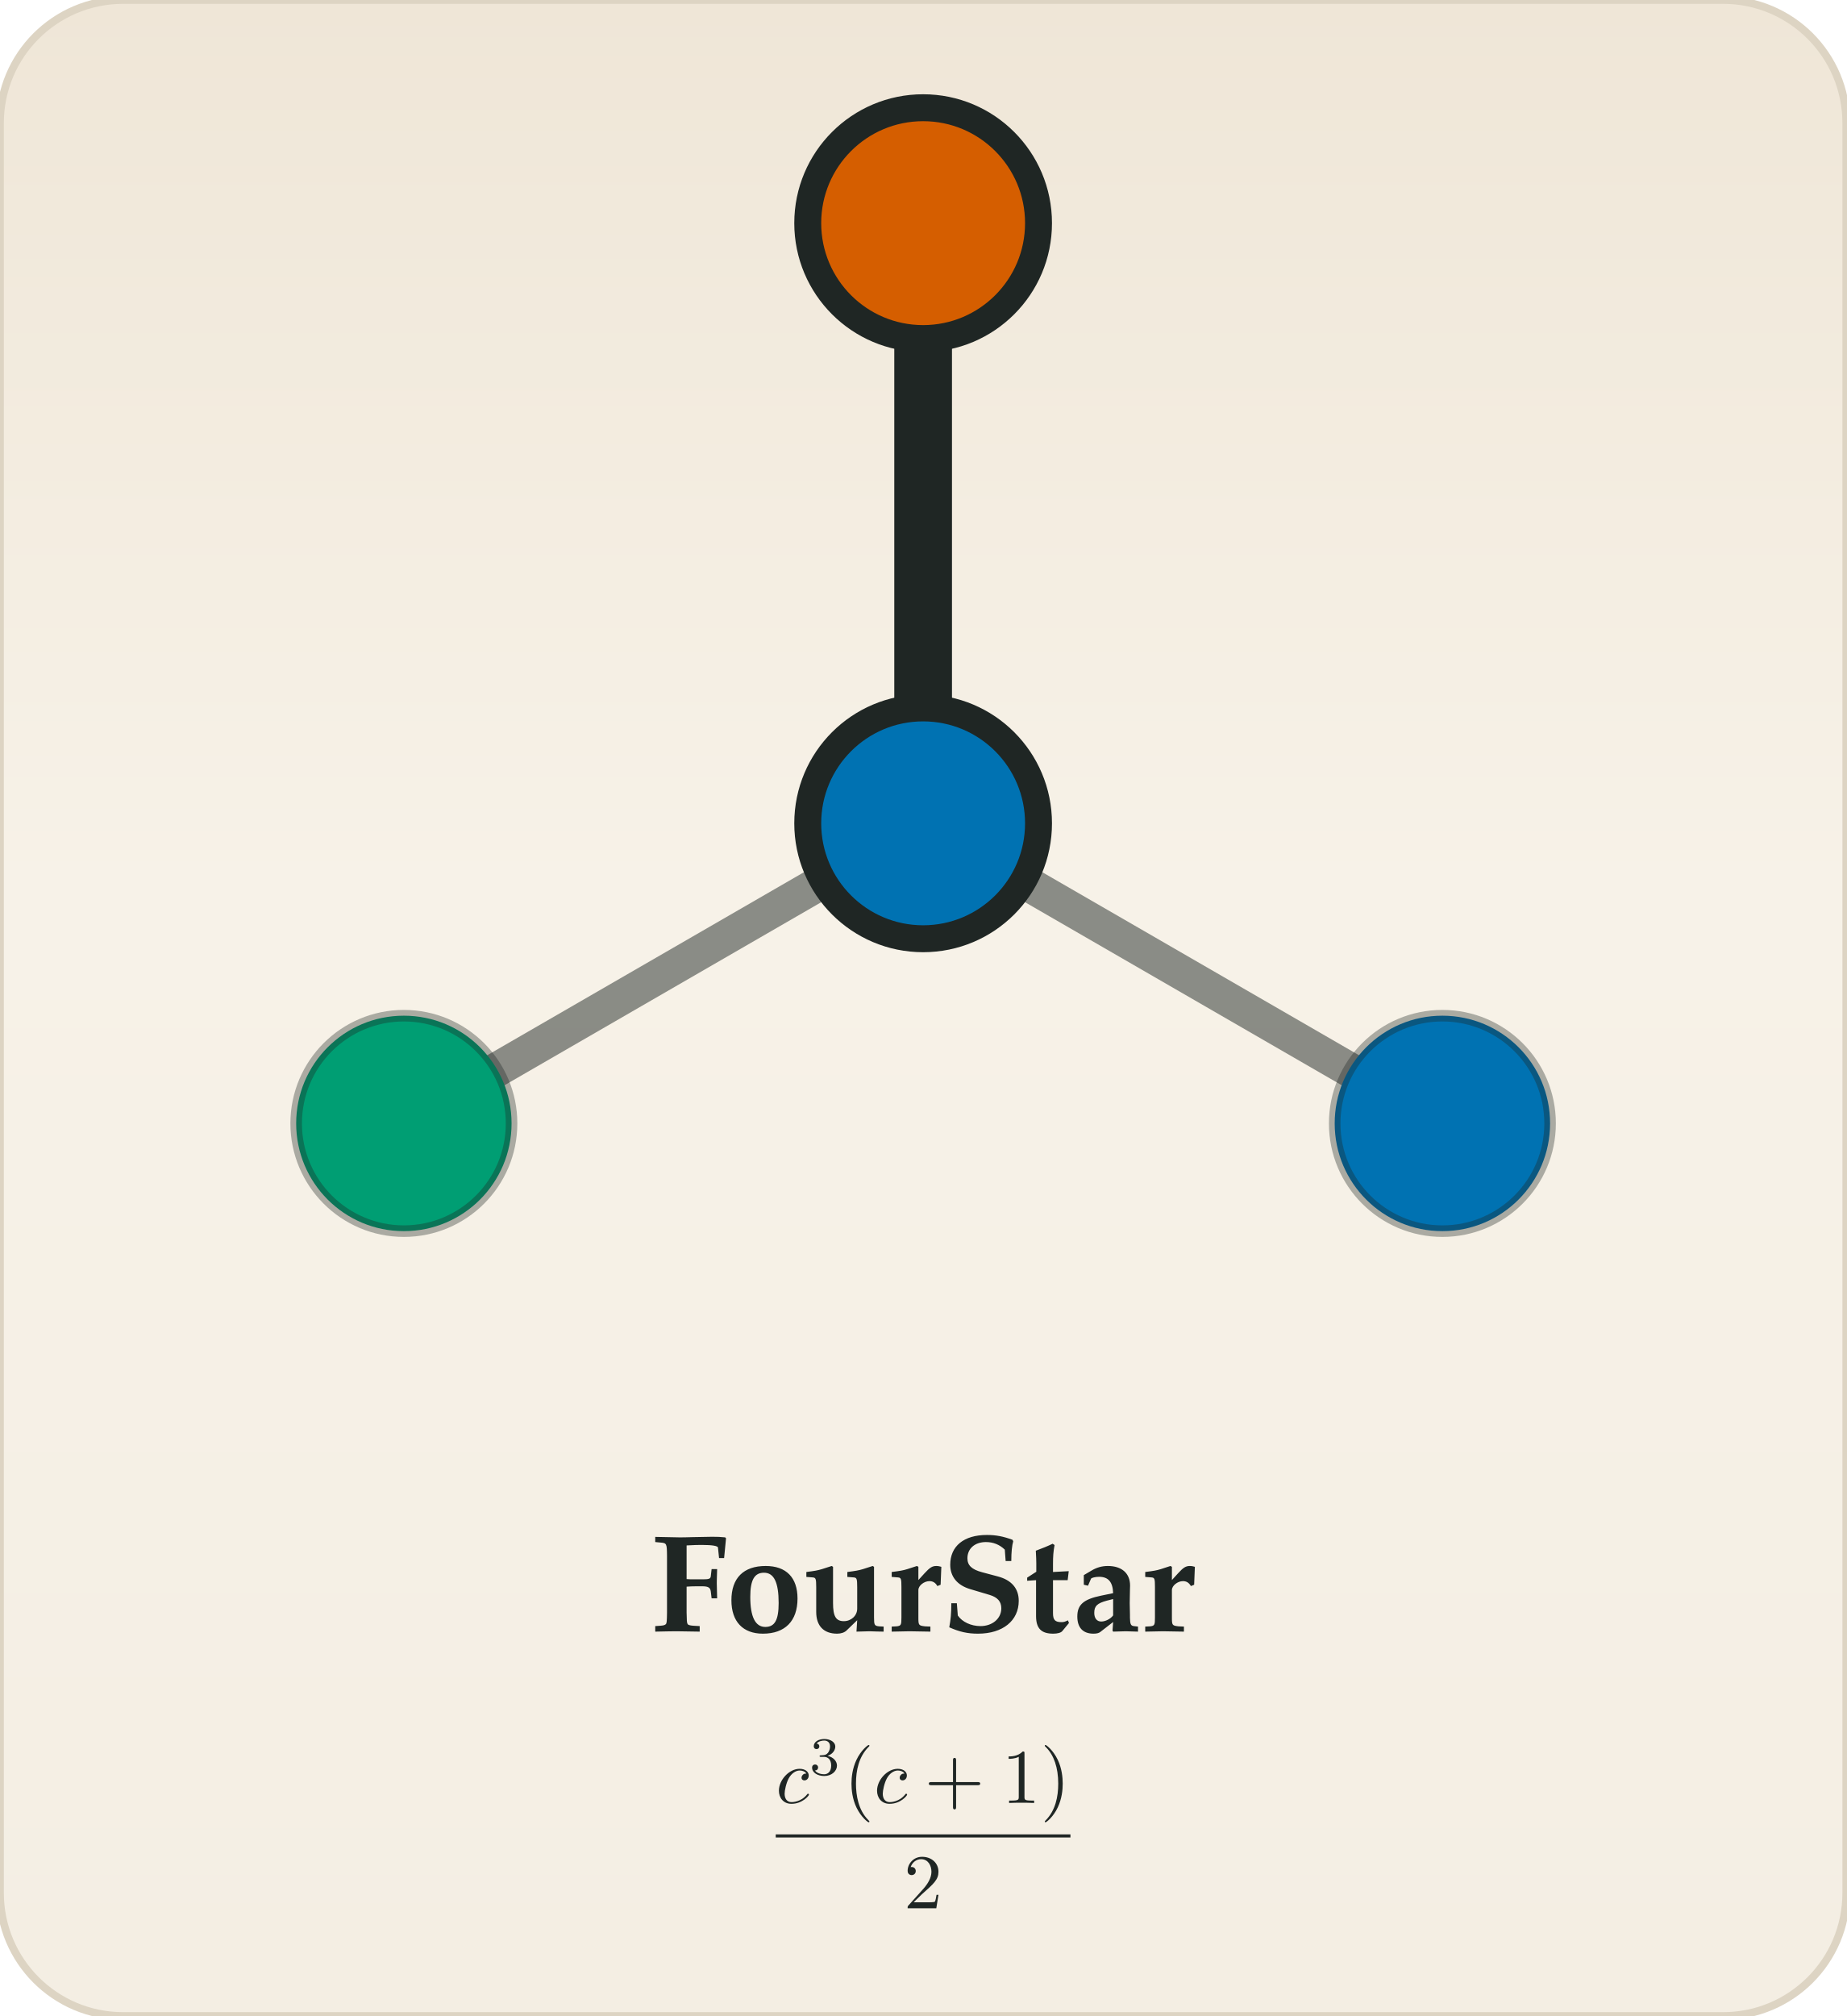
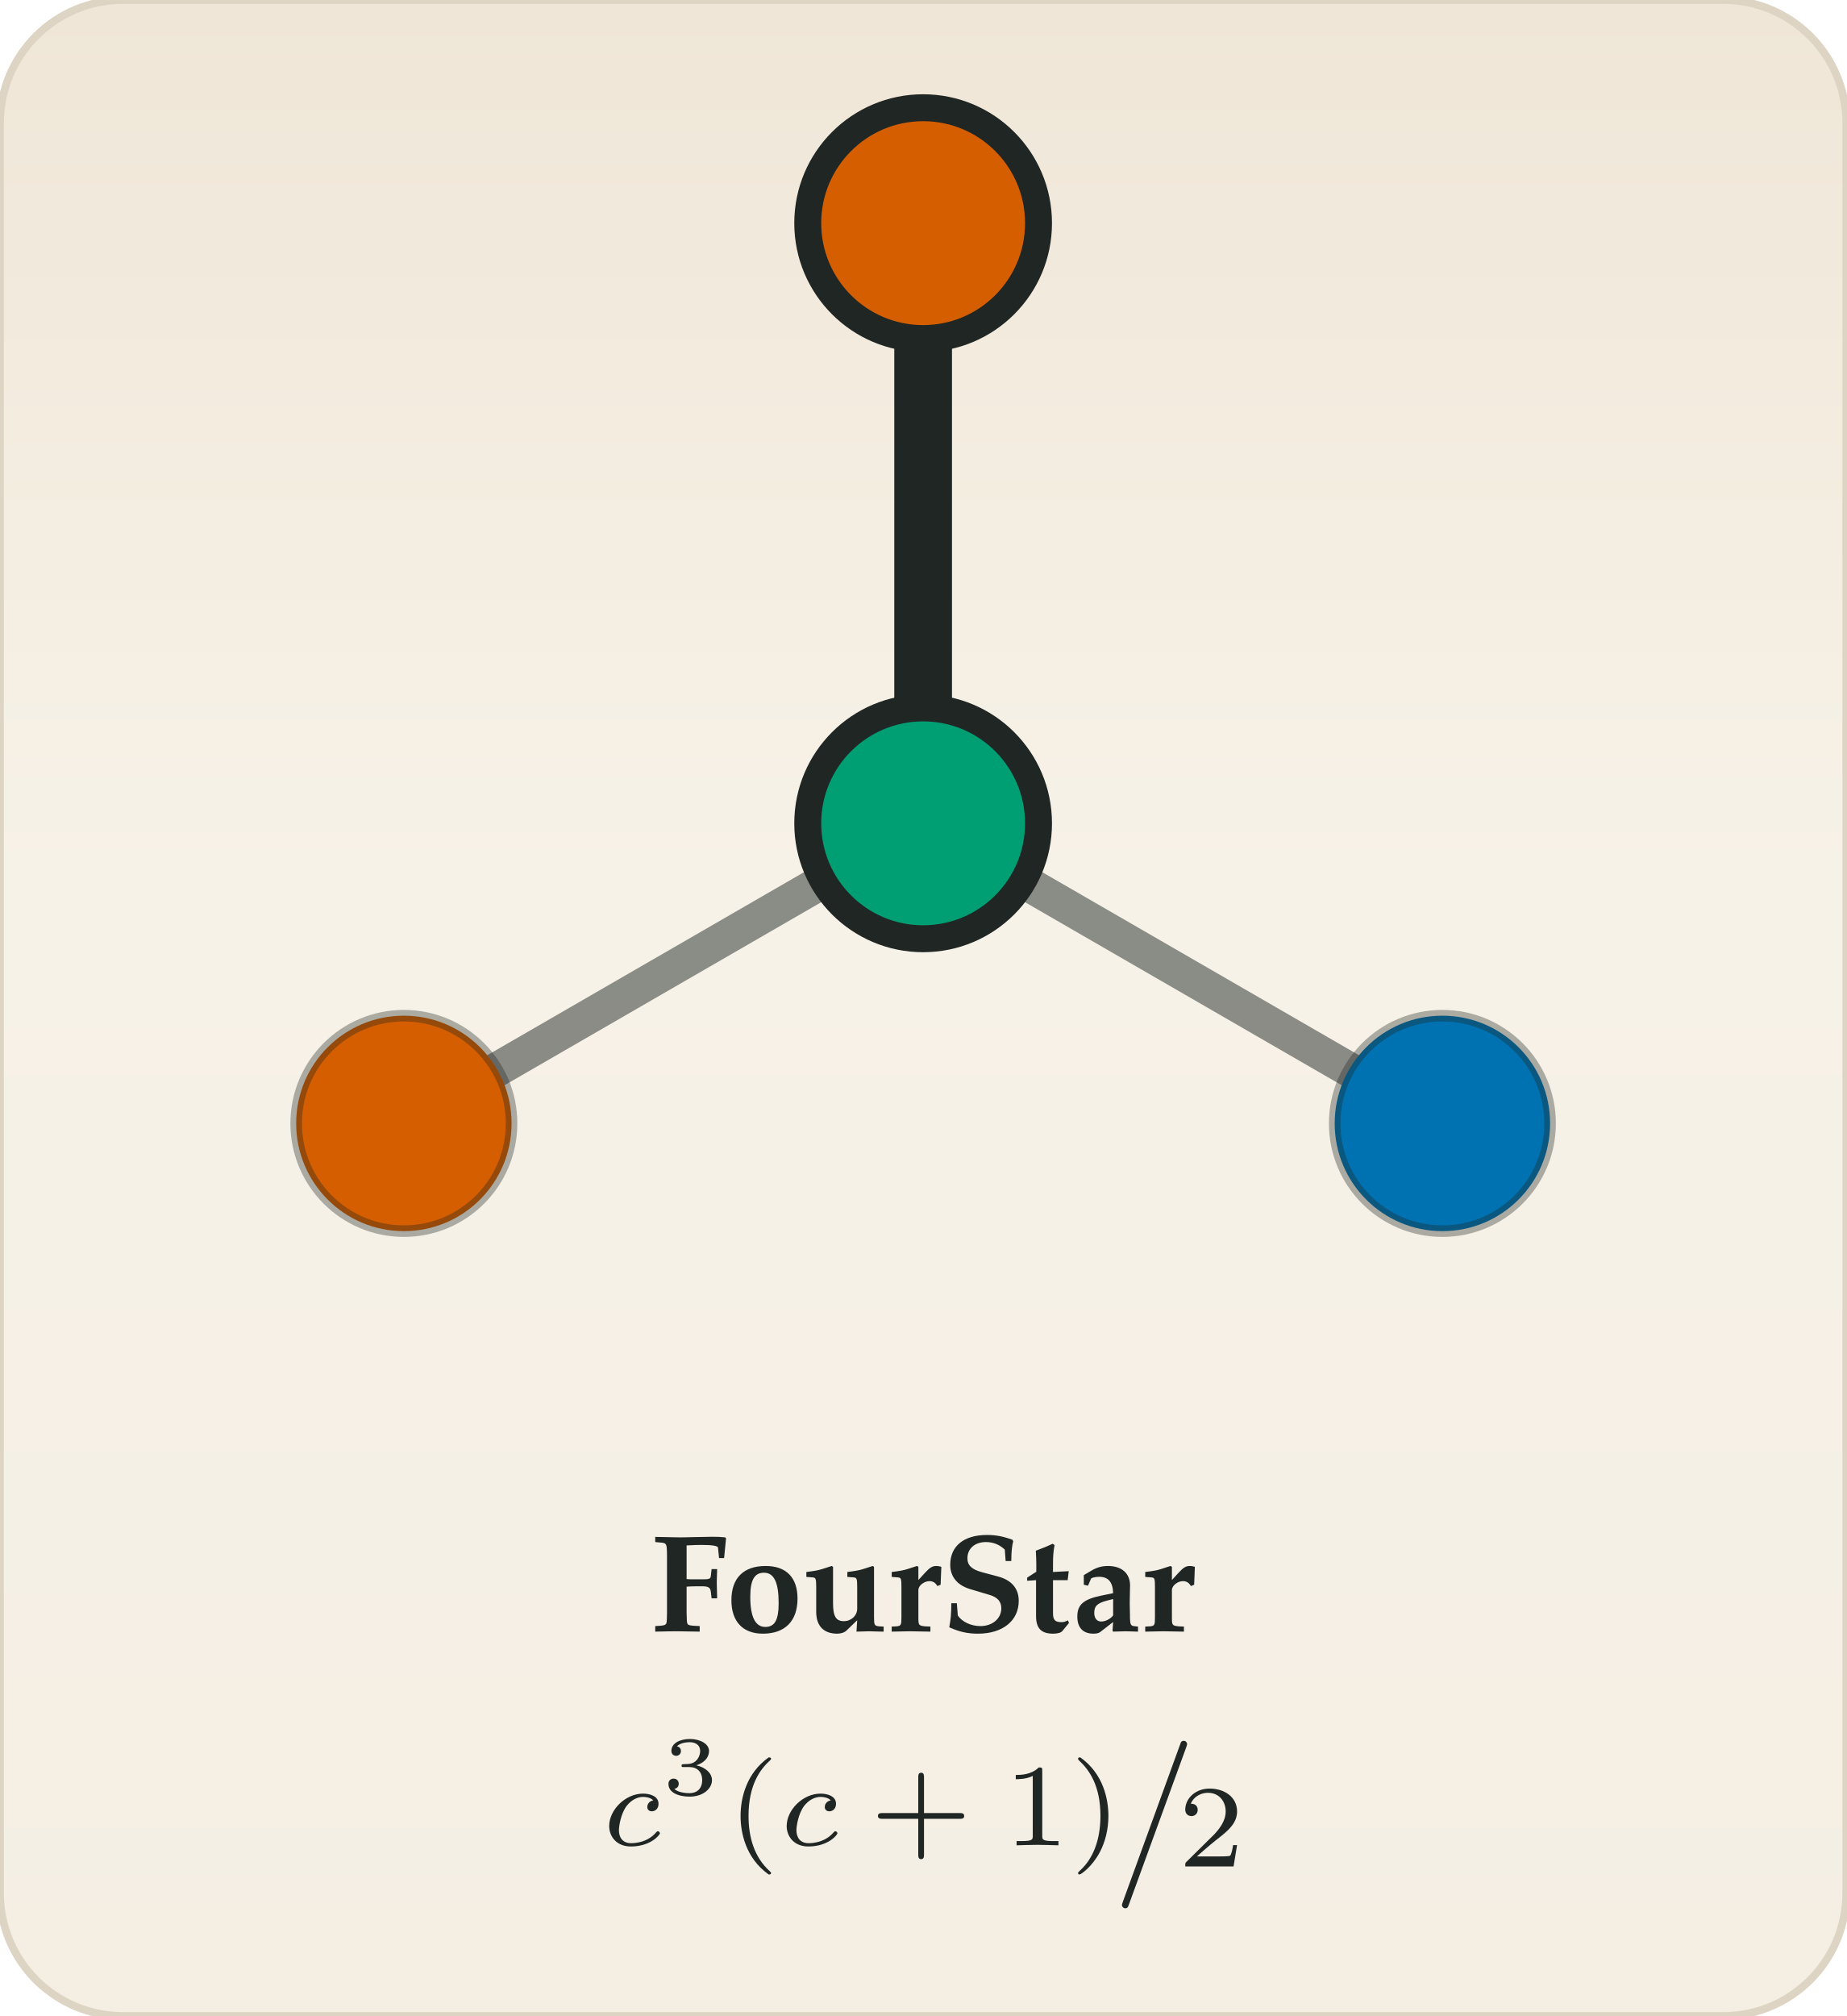
<svg xmlns="http://www.w3.org/2000/svg" xmlns:xlink="http://www.w3.org/1999/xlink" viewBox="0 0 240 262" width="240" height="262" role="img" aria-label="FourStar (orbit 4)">
  <defs>
    <linearGradient id="paper" x1="0" y1="0" x2="0" y2="262" gradientUnits="userSpaceOnUse">
      <stop offset="0" stop-color="#efe6d7" />
      <stop offset="0.44" stop-color="#f7f2e8" />
      <stop offset="1" stop-color="#f4eee3" />
    </linearGradient>
  </defs>
  <rect width="240" height="262" rx="16" fill="url(#paper)" stroke="#ddd4c3" stroke-width="1" />
  <line x1="120.0" y1="107.0" x2="187.5" y2="146.0" stroke="#1f2624" stroke-opacity="0.5" stroke-width="4.5" stroke-linecap="round" />
  <line x1="120.0" y1="107.0" x2="52.5" y2="146.0" stroke="#1f2624" stroke-opacity="0.5" stroke-width="4.5" stroke-linecap="round" />
  <line x1="120.0" y1="107.0" x2="120.0" y2="29.0" stroke="#1f2624" stroke-width="7.5" stroke-linecap="round" />
-   <circle cx="120.0" cy="107.0" r="15" fill="#0072B2" stroke="#1f2624" stroke-width="3.5" stroke-opacity="1.0" />
+   <circle cx="120.0" cy="107.0" r="15" fill="#009E73" stroke="#1f2624" stroke-width="3.5" stroke-opacity="1.0" />
  <circle cx="120.0" cy="29.0" r="15" fill="#D55E00" stroke="#1f2624" stroke-width="3.5" stroke-opacity="1.0" />
  <circle cx="187.5" cy="146.0" r="14" fill="#0072B2" stroke="#1f2624" stroke-width="1.5" stroke-opacity="0.35" />
-   <circle cx="52.5" cy="146.0" r="14" fill="#009E73" stroke="#1f2624" stroke-width="1.5" stroke-opacity="0.35" />
+   <circle cx="52.5" cy="146.0" r="14" fill="#D55E00" stroke="#1f2624" stroke-width="1.5" stroke-opacity="0.35" />
  <text x="120.0" y="212" text-anchor="middle" font-family="Iowan Old Style, Palatino Linotype, Book Antiqua, Georgia, serif" font-size="18" font-weight="600" fill="#1f2624">FourStar</text>
-   <svg x="100.84" y="226.00" width="38.31" height="22.00" viewBox="-68.812 -70.144 37.999 21.82" overflow="visible">
+   <svg x="79.19" y="226.00" width="81.62" height="22.00" viewBox="-69.575 -70.115 37.362 10.07" overflow="visible">
    <g fill="#1f2624">
      <defs>
-         <path id="f4_g1-40" d="M3.298 2.391C3.298 2.361 3.298 2.341 3.128 2.172C1.883 .917 1.564-.966 1.564-2.491C1.564-4.224 1.943-5.958 3.168-7.203C3.298-7.323 3.298-7.342 3.298-7.372C3.298-7.442 3.258-7.472 3.198-7.472C3.098-7.472 2.202-6.795 1.614-5.529C1.106-4.433 .986-3.328 .986-2.491C.986-1.714 1.096-.508 1.644 .618C2.242 1.843 3.098 2.491 3.198 2.491C3.258 2.491 3.298 2.461 3.298 2.391Z" />
-         <path id="f4_g1-41" d="M2.879-2.491C2.879-3.268 2.77-4.473 2.222-5.599C1.624-6.824 .767-7.472 .667-7.472C.608-7.472 .568-7.432 .568-7.372C.568-7.342 .568-7.323 .757-7.143C1.733-6.157 2.301-4.573 2.301-2.491C2.301-.787 1.933 .966 .697 2.222C.568 2.341 .568 2.361 .568 2.391C.568 2.451 .608 2.491 .667 2.491C.767 2.491 1.664 1.813 2.252 .548C2.76-.548 2.879-1.654 2.879-2.491Z" />
-         <path id="f4_g1-43" d="M4.075-2.291H6.854C6.994-2.291 7.183-2.291 7.183-2.491S6.994-2.69 6.854-2.69H4.075V-5.479C4.075-5.619 4.075-5.808 3.875-5.808S3.676-5.619 3.676-5.479V-2.69H.887C.747-2.69 .558-2.69 .558-2.491S.747-2.291 .887-2.291H3.676V.498C3.676 .638 3.676 .827 3.875 .827S4.075 .638 4.075 .498V-2.291Z" />
-         <path id="f4_g1-49" d="M2.929-6.376C2.929-6.615 2.929-6.635 2.7-6.635C2.082-5.998 1.205-5.998 .887-5.998V-5.689C1.086-5.689 1.674-5.689 2.192-5.948V-.787C2.192-.428 2.162-.309 1.265-.309H.946V0C1.295-.03 2.162-.03 2.56-.03S3.826-.03 4.174 0V-.309H3.856C2.959-.309 2.929-.418 2.929-.787V-6.376Z" />
-         <path id="f4_g1-50" d="M1.265-.767L2.321-1.793C3.875-3.168 4.473-3.706 4.473-4.702C4.473-5.838 3.577-6.635 2.361-6.635C1.235-6.635 .498-5.719 .498-4.832C.498-4.274 .996-4.274 1.026-4.274C1.196-4.274 1.544-4.394 1.544-4.802C1.544-5.061 1.365-5.32 1.016-5.32C.936-5.32 .917-5.32 .887-5.31C1.116-5.958 1.654-6.326 2.232-6.326C3.138-6.326 3.567-5.519 3.567-4.702C3.567-3.905 3.068-3.118 2.521-2.501L.608-.369C.498-.259 .498-.239 .498 0H4.194L4.473-1.733H4.224C4.174-1.435 4.105-.996 4.005-.847C3.935-.767 3.278-.767 3.059-.767H1.265Z" />
-         <path id="f4_g2-51" d="M1.904-2.329C2.448-2.329 2.838-1.953 2.838-1.206C2.838-.342 2.336-.084 1.932-.084C1.653-.084 1.039-.16 .746-.572C1.074-.586 1.151-.816 1.151-.962C1.151-1.186 .983-1.346 .767-1.346C.572-1.346 .377-1.227 .377-.941C.377-.286 1.102 .139 1.946 .139C2.915 .139 3.585-.509 3.585-1.206C3.585-1.75 3.138-2.294 2.371-2.455C3.103-2.72 3.368-3.243 3.368-3.668C3.368-4.219 2.734-4.631 1.96-4.631S.593-4.254 .593-3.696C.593-3.459 .746-3.327 .955-3.327C1.172-3.327 1.311-3.487 1.311-3.682C1.311-3.884 1.172-4.031 .955-4.045C1.2-4.352 1.681-4.428 1.939-4.428C2.253-4.428 2.692-4.275 2.692-3.668C2.692-3.375 2.594-3.055 2.413-2.838C2.183-2.573 1.988-2.559 1.639-2.538C1.465-2.525 1.451-2.525 1.416-2.518C1.402-2.518 1.346-2.504 1.346-2.427C1.346-2.329 1.409-2.329 1.527-2.329H1.904Z" />
-         <path id="f4_g0-99" d="M3.945-3.786C3.786-3.786 3.646-3.786 3.507-3.646C3.347-3.497 3.328-3.328 3.328-3.258C3.328-3.019 3.507-2.909 3.696-2.909C3.985-2.909 4.254-3.148 4.254-3.547C4.254-4.035 3.786-4.403 3.078-4.403C1.733-4.403 .408-2.979 .408-1.574C.408-.677 .986 .11 2.022 .11C3.447 .11 4.284-.946 4.284-1.066C4.284-1.126 4.224-1.196 4.164-1.196C4.115-1.196 4.095-1.176 4.035-1.096C3.248-.11 2.162-.11 2.042-.11C1.415-.11 1.146-.598 1.146-1.196C1.146-1.604 1.345-2.57 1.684-3.188C1.993-3.756 2.54-4.184 3.088-4.184C3.427-4.184 3.806-4.055 3.945-3.786Z" />
+         <path id="f4_g0-61" d="M4.374-7.093C4.423-7.223 4.423-7.263 4.423-7.273C4.423-7.382 4.334-7.472 4.224-7.472C4.154-7.472 4.085-7.442 4.055-7.382L.598 2.112C.548 2.242 .548 2.281 .548 2.291C.548 2.401 .638 2.491 .747 2.491C.877 2.491 .907 2.421 .966 2.252L4.374-7.093Z" />
+         <path id="f4_g2-40" d="M2.476-5.23C1.151-4.296 .802-2.817 .802-1.75C.802-.767 1.095 .76 2.476 1.736C2.532 1.736 2.615 1.736 2.615 1.653C2.615 1.611 2.594 1.597 2.545 1.548C1.618 .711 1.276-.474 1.276-1.743C1.276-3.626 1.995-4.547 2.566-5.063C2.594-5.091 2.615-5.112 2.615-5.147C2.615-5.23 2.532-5.23 2.476-5.23Z" />
+         <path id="f4_g2-41" d="M.628-5.23C.579-5.23 .495-5.23 .495-5.147C.495-5.112 .516-5.091 .558-5.042C1.158-4.491 1.827-3.55 1.827-1.75C1.827-.293 1.374 .809 .621 1.492C.502 1.611 .495 1.618 .495 1.653S.516 1.736 .586 1.736C.669 1.736 1.332 1.276 1.792 .404C2.099-.174 2.301-.928 2.301-1.743C2.301-2.727 2.008-4.254 .628-5.23Z" />
+         <path id="f4_g2-43" d="M3.229-1.576H5.363C5.454-1.576 5.621-1.576 5.621-1.743C5.621-1.918 5.461-1.918 5.363-1.918H3.229V-4.059C3.229-4.149 3.229-4.317 3.062-4.317C2.887-4.317 2.887-4.156 2.887-4.059V-1.918H.746C.656-1.918 .488-1.918 .488-1.75C.488-1.576 .649-1.576 .746-1.576H2.887V.565C2.887 .656 2.887 .823 3.055 .823C3.229 .823 3.229 .663 3.229 .565V-1.576Z" />
+         <path id="f4_g2-49" d="M2.336-4.435C2.336-4.624 2.322-4.631 2.127-4.631C1.681-4.191 1.046-4.184 .76-4.184V-3.933C.928-3.933 1.388-3.933 1.771-4.129V-.572C1.771-.342 1.771-.251 1.074-.251H.809V0C.934-.007 1.792-.028 2.05-.028C2.267-.028 3.145-.007 3.299 0V-.251H3.034C2.336-.251 2.336-.342 2.336-.572V-4.435Z" />
+         <path id="f4_g2-50" d="M3.522-1.269H3.285C3.264-1.116 3.194-.704 3.103-.635C3.048-.593 2.511-.593 2.413-.593H1.13C1.862-1.241 2.106-1.437 2.525-1.764C3.041-2.176 3.522-2.608 3.522-3.271C3.522-4.115 2.783-4.631 1.89-4.631C1.025-4.631 .439-4.024 .439-3.382C.439-3.027 .739-2.992 .809-2.992C.976-2.992 1.179-3.11 1.179-3.361C1.179-3.487 1.13-3.731 .767-3.731C.983-4.226 1.458-4.38 1.785-4.38C2.483-4.38 2.845-3.836 2.845-3.271C2.845-2.664 2.413-2.183 2.19-1.932L.509-.272C.439-.209 .439-.195 .439 0H3.313L3.522-1.269Z" />
+         <path id="f4_g3-51" d="M1.644-1.649C2.102-1.649 2.406-1.365 2.406-.872C2.406-.364 2.092-.095 1.649-.095C1.594-.095 1.001-.095 .747-.354C.951-.384 1.011-.538 1.011-.658C1.011-.842 .872-.961 .707-.961C.548-.961 .399-.857 .399-.648C.399-.13 .986 .11 1.664 .11C2.481 .11 2.989-.384 2.989-.867C2.989-1.275 2.625-1.624 2.057-1.753C2.655-1.948 2.814-2.326 2.814-2.605C2.814-3.014 2.306-3.318 1.679-3.318C1.066-3.318 .573-3.059 .573-2.61C.573-2.376 .762-2.316 .857-2.316C1.001-2.316 1.141-2.421 1.141-2.6C1.141-2.715 1.081-2.854 .902-2.884C1.116-3.113 1.559-3.128 1.664-3.128C2.027-3.128 2.286-2.944 2.286-2.605C2.286-2.316 2.097-1.863 1.574-1.833C1.435-1.828 1.415-1.823 1.285-1.818C1.23-1.813 1.176-1.808 1.176-1.733C1.176-1.649 1.225-1.649 1.315-1.649H1.644Z" />
+         <path id="f4_g1-99" d="M3.055-2.671C2.803-2.629 2.699-2.434 2.699-2.28C2.699-2.092 2.845-2.022 2.971-2.022C3.124-2.022 3.368-2.134 3.368-2.469C3.368-2.943 2.824-3.075 2.448-3.075C1.402-3.075 .432-2.113 .432-1.144C.432-.544 .851 .07 1.723 .07C2.901 .07 3.452-.621 3.452-.718C3.452-.76 3.389-.837 3.333-.837C3.292-.837 3.278-.823 3.222-.767C2.678-.126 1.862-.126 1.736-.126C1.234-.126 1.011-.467 1.011-.9C1.011-1.102 1.109-1.862 1.471-2.343C1.736-2.685 2.099-2.88 2.448-2.88C2.545-2.88 2.88-2.866 3.055-2.671Z" />
      </defs>
      <g id="f4_page">
-         <use x="-68.812" y="-61.898" xlink:href="#f4_g0-99" />
-         <use x="-64.501" y="-65.513" xlink:href="#f4_g2-51" />
-         <use x="-60.031" y="-61.898" xlink:href="#f4_g1-40" />
-         <use x="-56.157" y="-61.898" xlink:href="#f4_g0-99" />
-         <use x="-49.632" y="-61.898" xlink:href="#f4_g1-43" />
-         <use x="-39.669" y="-61.898" xlink:href="#f4_g1-49" />
-         <use x="-34.688" y="-61.898" xlink:href="#f4_g1-41" />
-         <rect x="-68.812" y="-57.848" height=".398" width="37.999" />
-         <use x="-52.303" y="-48.324" xlink:href="#f4_g1-50" />
+         <use x="-70.007" y="-63.791" xlink:href="#f4_g1-99" />
+         <use x="-66.447" y="-66.797" xlink:href="#f4_g3-51" />
+         <use x="-62.559" y="-63.791" xlink:href="#f4_g2-40" />
+         <use x="-59.445" y="-63.791" xlink:href="#f4_g1-99" />
+         <use x="-54.071" y="-63.791" xlink:href="#f4_g2-43" />
+         <use x="-46.141" y="-63.791" xlink:href="#f4_g2-49" />
+         <use x="-42.17" y="-63.791" xlink:href="#f4_g2-41" />
+         <use x="-39.61" y="-62.535" xlink:href="#f4_g0-61" />
+         <use x="-35.735" y="-62.535" xlink:href="#f4_g2-50" />
      </g>
    </g>
  </svg>
</svg>
